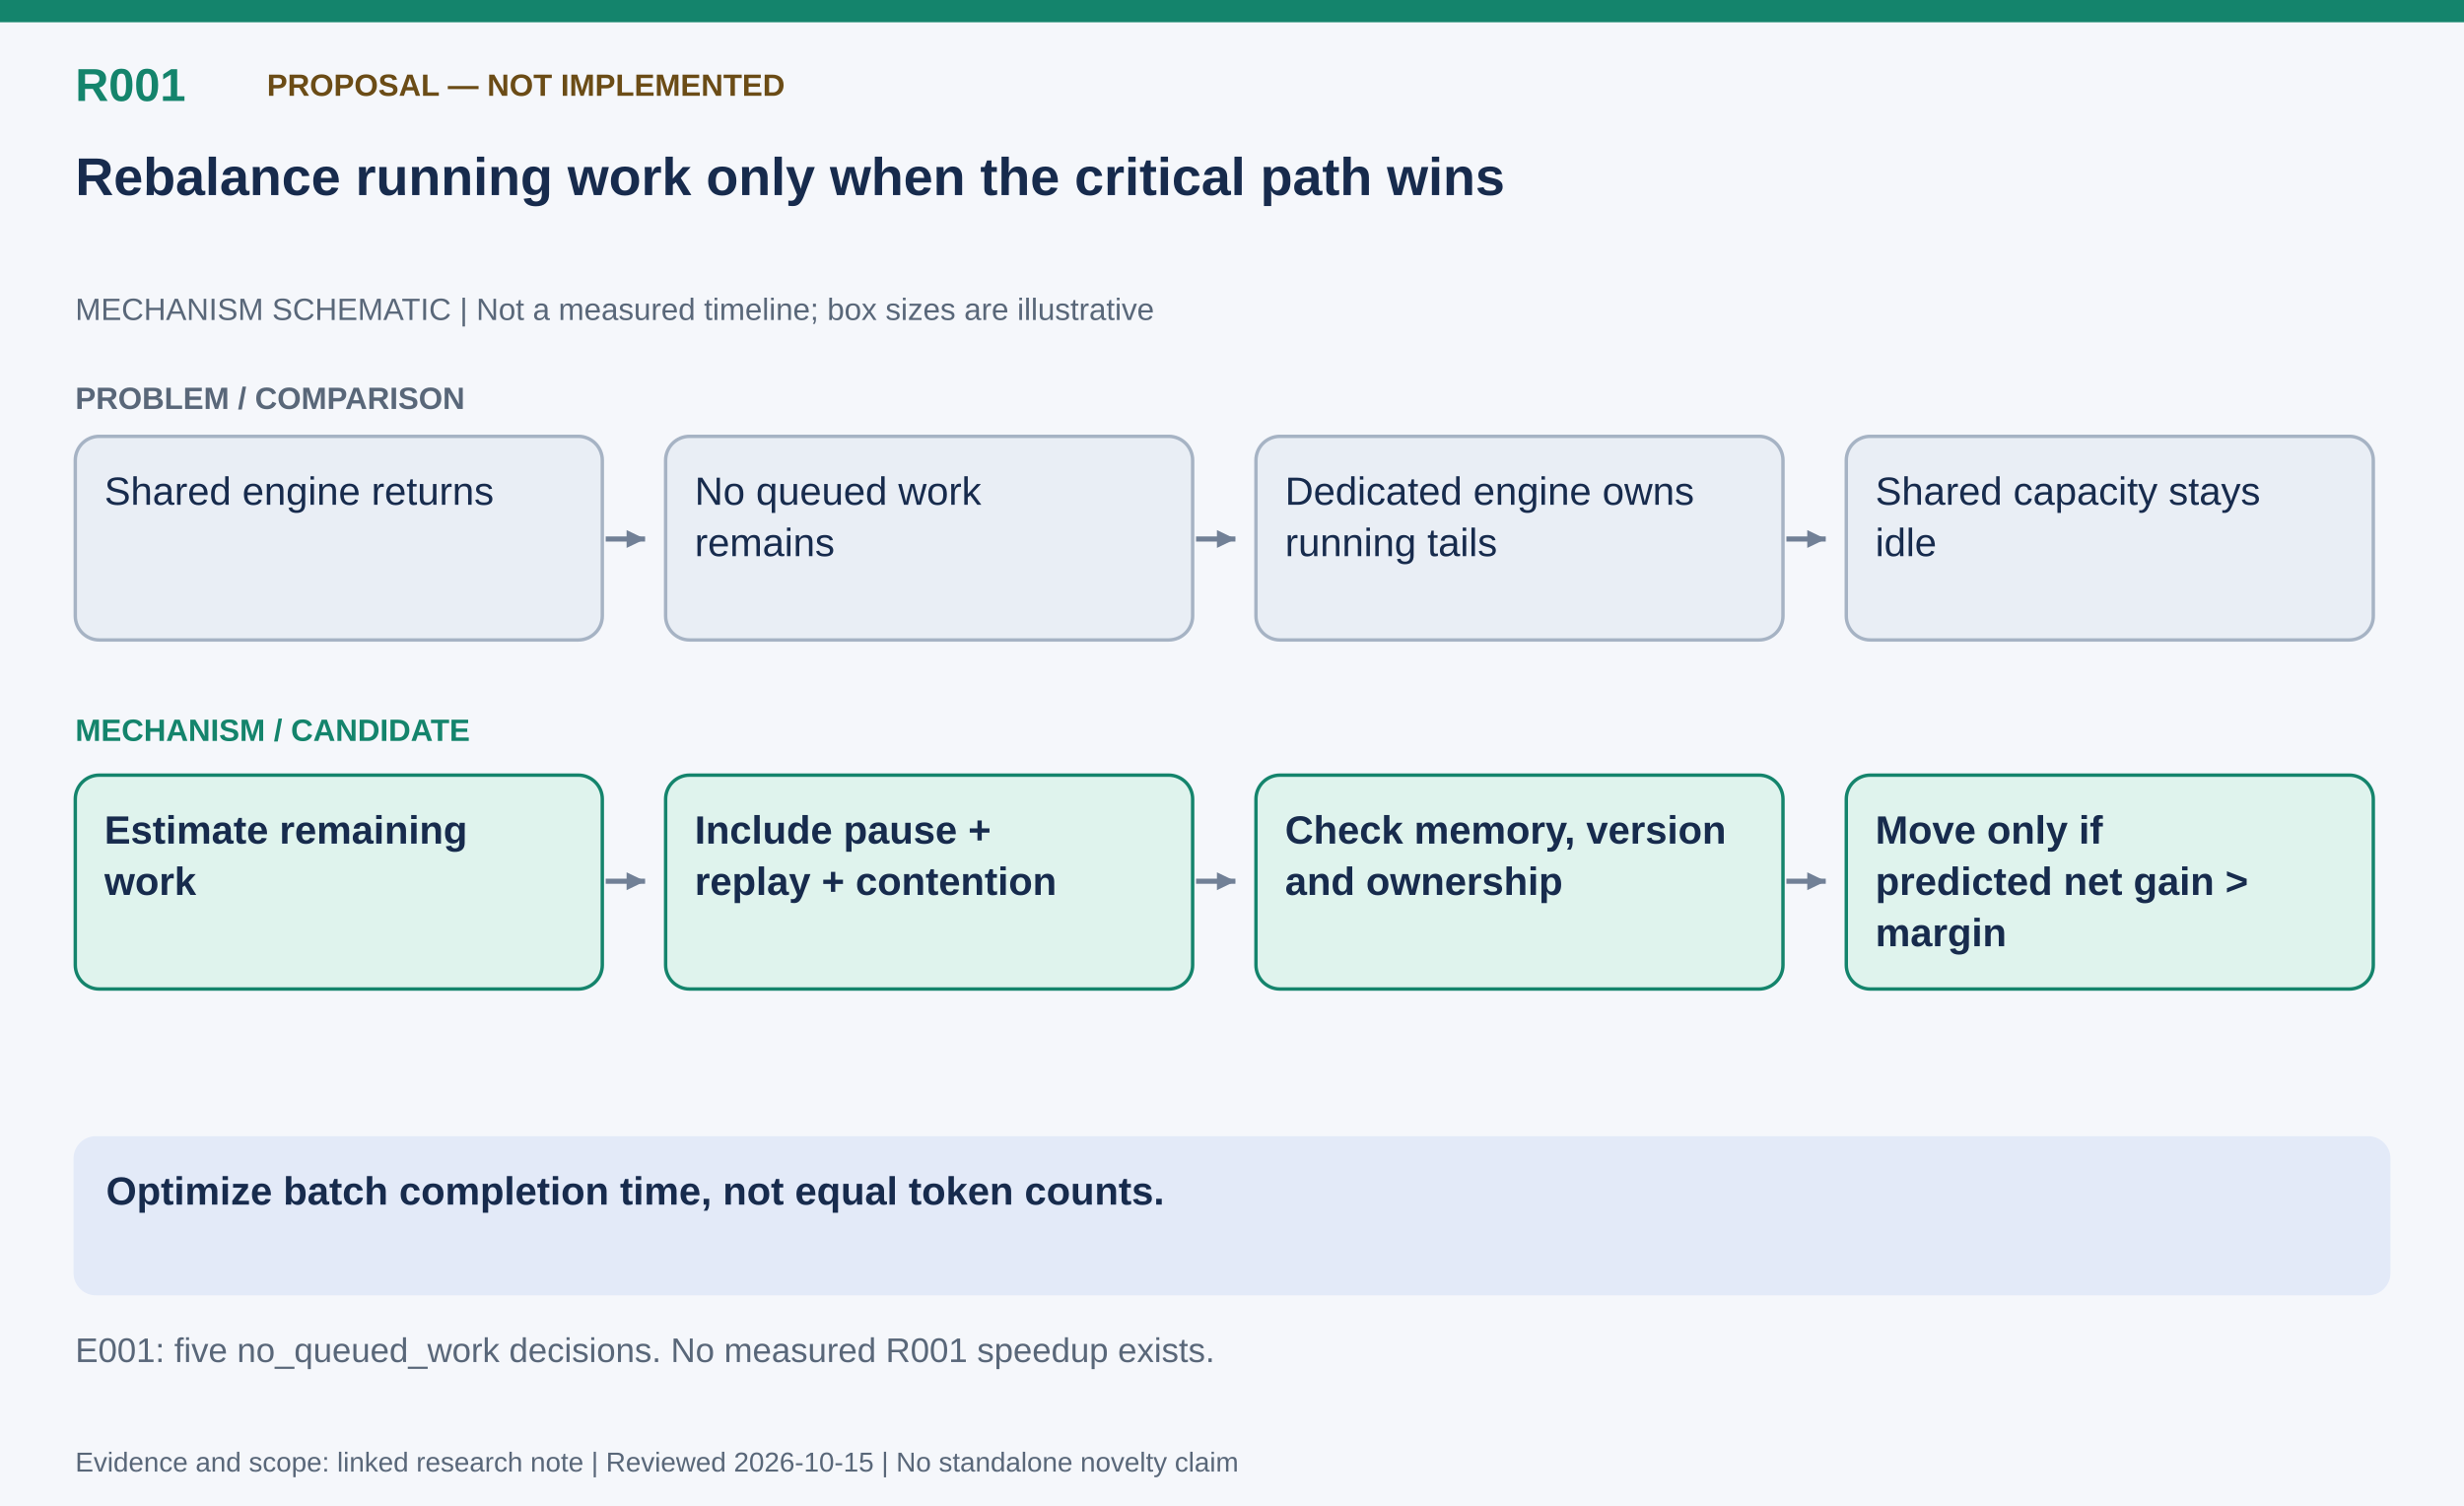
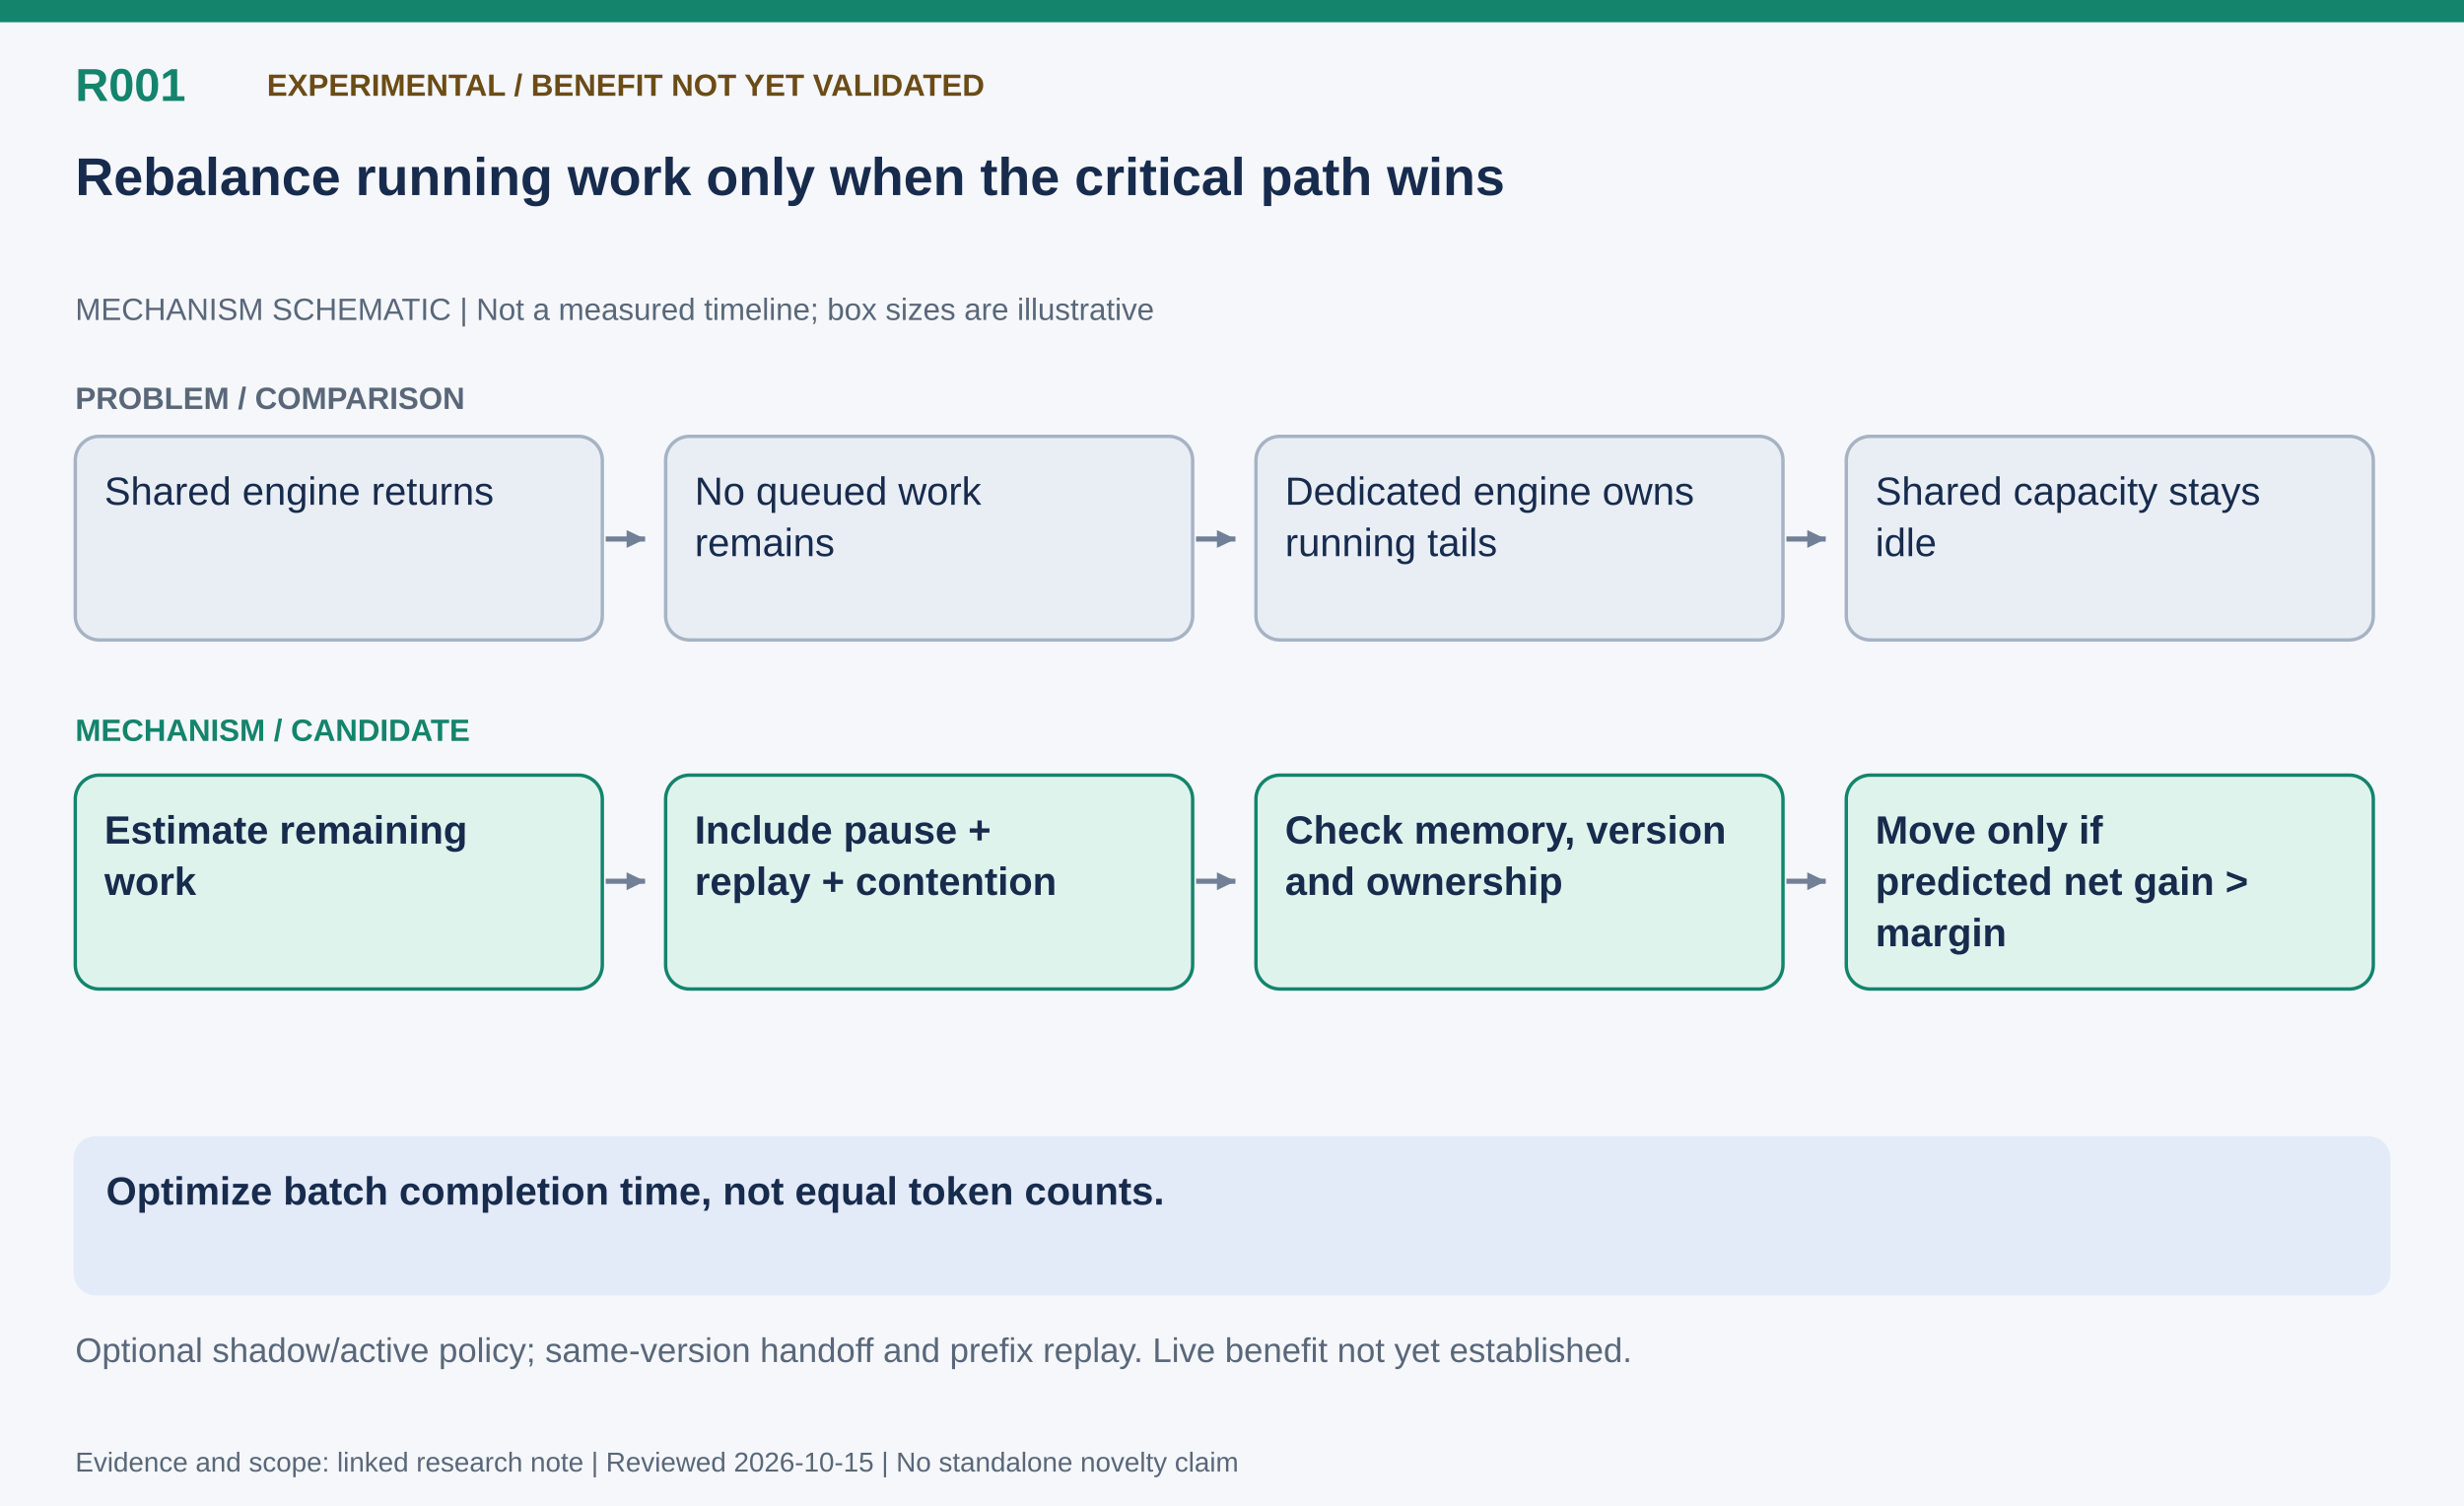
<svg xmlns="http://www.w3.org/2000/svg" width="1440" height="880" viewBox="0 0 1440 880">
  <rect x="0" y="0" width="1440" height="880" rx="0" fill="#f5f7fb" stroke="#f5f7fb" stroke-width="2" />
  <rect x="0" y="0" width="1440" height="12" rx="0" fill="#14846c" stroke="#14846c" stroke-width="2" />
  <text x="44" y="59" font-family="Arial, DejaVu Sans, sans-serif" font-size="27" font-weight="700" fill="#14846c">R001</text>
-   <text x="156" y="56" font-family="Arial, DejaVu Sans, sans-serif" font-size="18" font-weight="700" fill="#6b4c16">PROPOSAL — NOT IMPLEMENTED</text>
+   <text x="156" y="56" font-family="Arial, DejaVu Sans, sans-serif" font-size="18" font-weight="700" fill="#6b4c16">EXPERIMENTAL / BENEFIT NOT YET VALIDATED</text>
  <text x="44" y="114" font-family="Arial, DejaVu Sans, sans-serif" font-size="31" font-weight="700" fill="#172b4d">Rebalance running work only when the critical path wins</text>
  <text x="44" y="187" font-family="Arial, DejaVu Sans, sans-serif" font-size="18" font-weight="400" fill="#596779">MECHANISM SCHEMATIC  |  Not a measured timeline; box sizes are illustrative</text>
  <text x="44" y="239" font-family="Arial, DejaVu Sans, sans-serif" font-size="18" font-weight="700" fill="#596779">PROBLEM / COMPARISON</text>
  <rect x="44" y="255" width="308" height="119" rx="14" fill="#e9eef5" stroke="#a6b3c4" stroke-width="2" />
  <text x="61" y="295" font-family="Arial, DejaVu Sans, sans-serif" font-size="23" font-weight="400" fill="#172b4d">Shared engine returns</text>
  <path d="M354 315 L377 315" stroke="#718096" stroke-width="3" fill="none" />
  <polygon points="377,315 366.195,320.22 366.195,309.78" fill="#718096" />
  <rect x="389" y="255" width="308" height="119" rx="14" fill="#e9eef5" stroke="#a6b3c4" stroke-width="2" />
  <text x="406" y="295" font-family="Arial, DejaVu Sans, sans-serif" font-size="23" font-weight="400" fill="#172b4d">No queued work</text>
  <text x="406" y="325" font-family="Arial, DejaVu Sans, sans-serif" font-size="23" font-weight="400" fill="#172b4d">remains</text>
  <path d="M699 315 L722 315" stroke="#718096" stroke-width="3" fill="none" />
  <polygon points="722,315 711.195,320.22 711.195,309.78" fill="#718096" />
  <rect x="734" y="255" width="308" height="119" rx="14" fill="#e9eef5" stroke="#a6b3c4" stroke-width="2" />
  <text x="751" y="295" font-family="Arial, DejaVu Sans, sans-serif" font-size="23" font-weight="400" fill="#172b4d">Dedicated engine owns</text>
  <text x="751" y="325" font-family="Arial, DejaVu Sans, sans-serif" font-size="23" font-weight="400" fill="#172b4d">running tails</text>
  <path d="M1044 315 L1067 315" stroke="#718096" stroke-width="3" fill="none" />
  <polygon points="1067,315 1056.195,320.22 1056.195,309.78" fill="#718096" />
  <rect x="1079" y="255" width="308" height="119" rx="14" fill="#e9eef5" stroke="#a6b3c4" stroke-width="2" />
  <text x="1096" y="295" font-family="Arial, DejaVu Sans, sans-serif" font-size="23" font-weight="400" fill="#172b4d">Shared capacity stays</text>
  <text x="1096" y="325" font-family="Arial, DejaVu Sans, sans-serif" font-size="23" font-weight="400" fill="#172b4d">idle</text>
  <text x="44" y="433" font-family="Arial, DejaVu Sans, sans-serif" font-size="18" font-weight="700" fill="#14846c">MECHANISM / CANDIDATE</text>
  <rect x="44" y="453" width="308" height="125" rx="14" fill="#dff3ed" stroke="#14846c" stroke-width="2" />
  <text x="61" y="493" font-family="Arial, DejaVu Sans, sans-serif" font-size="23" font-weight="700" fill="#172b4d">Estimate remaining</text>
  <text x="61" y="523" font-family="Arial, DejaVu Sans, sans-serif" font-size="23" font-weight="700" fill="#172b4d">work</text>
  <path d="M354 515 L377 515" stroke="#718096" stroke-width="3" fill="none" />
  <polygon points="377,515 366.195,520.22 366.195,509.78" fill="#718096" />
  <rect x="389" y="453" width="308" height="125" rx="14" fill="#dff3ed" stroke="#14846c" stroke-width="2" />
  <text x="406" y="493" font-family="Arial, DejaVu Sans, sans-serif" font-size="23" font-weight="700" fill="#172b4d">Include pause +</text>
  <text x="406" y="523" font-family="Arial, DejaVu Sans, sans-serif" font-size="23" font-weight="700" fill="#172b4d">replay + contention</text>
  <path d="M699 515 L722 515" stroke="#718096" stroke-width="3" fill="none" />
  <polygon points="722,515 711.195,520.22 711.195,509.78" fill="#718096" />
  <rect x="734" y="453" width="308" height="125" rx="14" fill="#dff3ed" stroke="#14846c" stroke-width="2" />
  <text x="751" y="493" font-family="Arial, DejaVu Sans, sans-serif" font-size="23" font-weight="700" fill="#172b4d">Check memory, version</text>
  <text x="751" y="523" font-family="Arial, DejaVu Sans, sans-serif" font-size="23" font-weight="700" fill="#172b4d">and ownership</text>
  <path d="M1044 515 L1067 515" stroke="#718096" stroke-width="3" fill="none" />
  <polygon points="1067,515 1056.195,520.22 1056.195,509.78" fill="#718096" />
  <rect x="1079" y="453" width="308" height="125" rx="14" fill="#dff3ed" stroke="#14846c" stroke-width="2" />
  <text x="1096" y="493" font-family="Arial, DejaVu Sans, sans-serif" font-size="23" font-weight="700" fill="#172b4d">Move only if</text>
  <text x="1096" y="523" font-family="Arial, DejaVu Sans, sans-serif" font-size="23" font-weight="700" fill="#172b4d">predicted net gain &gt;</text>
  <text x="1096" y="553" font-family="Arial, DejaVu Sans, sans-serif" font-size="23" font-weight="700" fill="#172b4d">margin</text>
  <rect x="44" y="665" width="1352" height="91" rx="12" fill="#e3eaf8" stroke="#e3eaf8" stroke-width="2" />
  <text x="62" y="704" font-family="Arial, DejaVu Sans, sans-serif" font-size="23" font-weight="700" fill="#172b4d">Optimize batch completion time, not equal token counts.</text>
-   <text x="44" y="796" font-family="Arial, DejaVu Sans, sans-serif" font-size="20" font-weight="400" fill="#596779">E001: five no_queued_work decisions. No measured R001 speedup exists.</text>
+   <text x="44" y="796" font-family="Arial, DejaVu Sans, sans-serif" font-size="20" font-weight="400" fill="#596779">Optional shadow/active policy; same-version handoff and prefix replay. Live benefit not yet established.</text>
  <text x="44" y="860" font-family="Arial, DejaVu Sans, sans-serif" font-size="16" font-weight="400" fill="#596779">Evidence and scope: linked research note  |  Reviewed 2026-10-15  |  No standalone novelty claim</text>
</svg>
